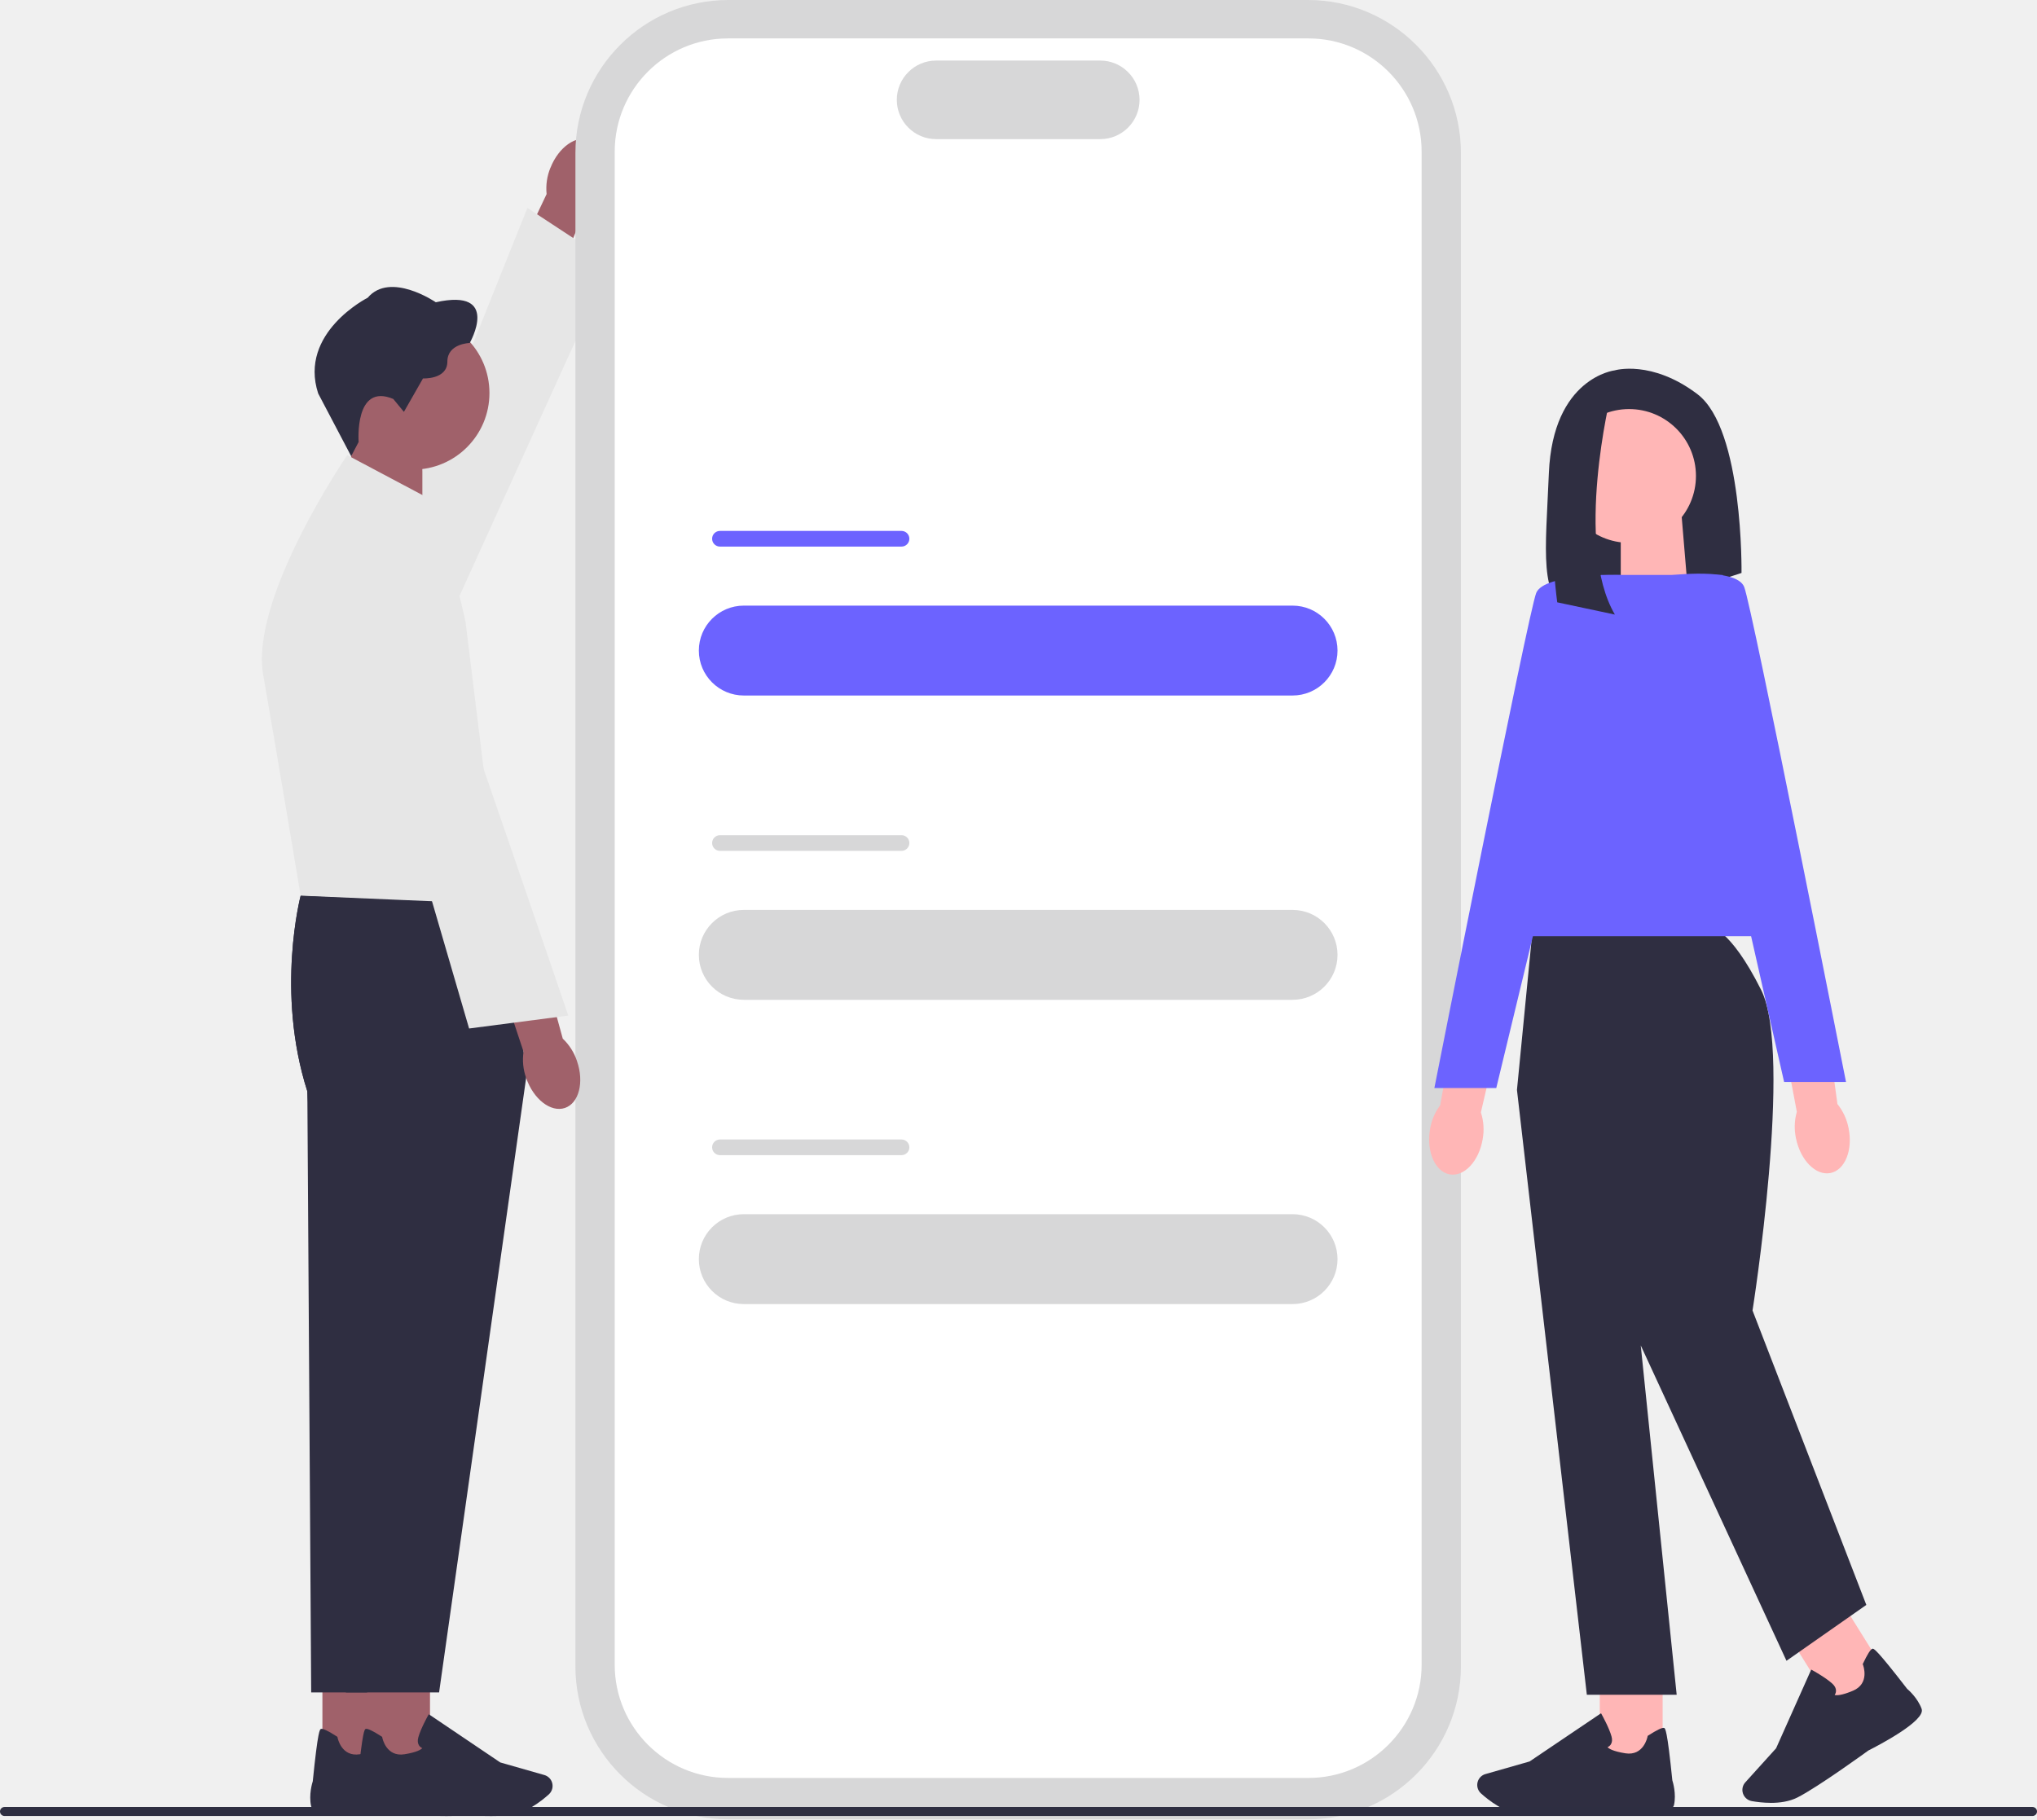
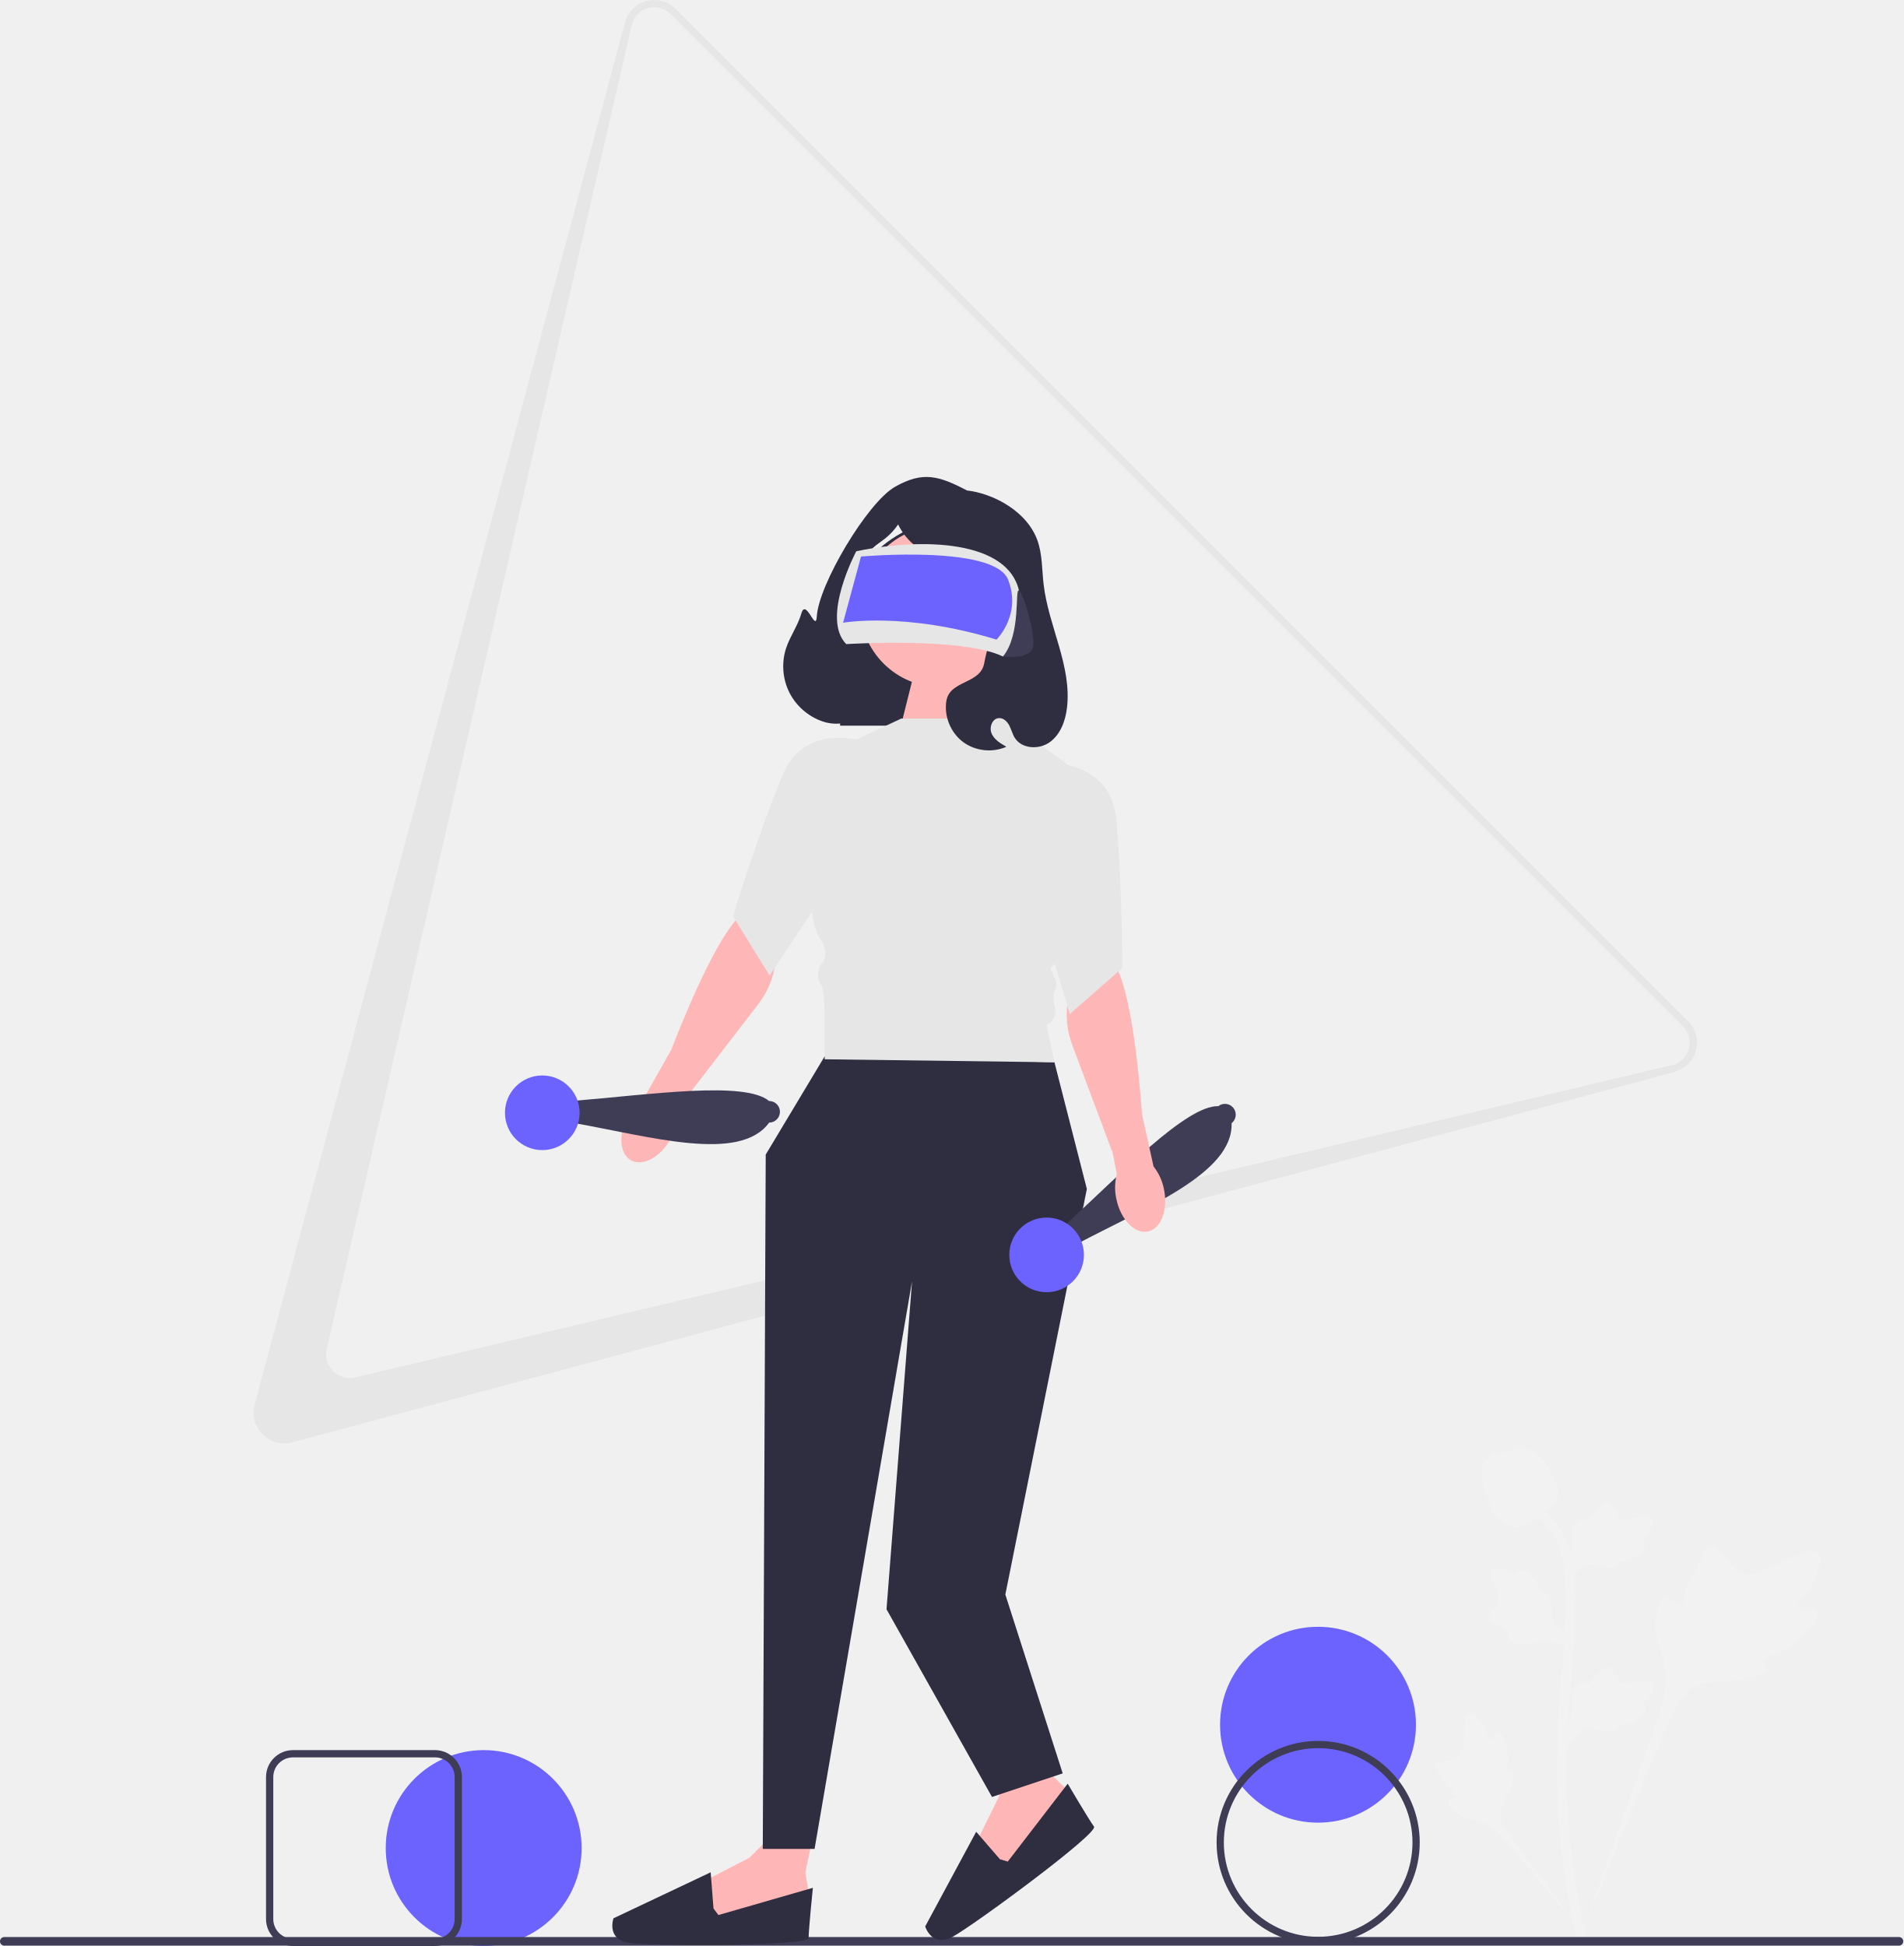
- <svg xmlns="http://www.w3.org/2000/svg" width="678.62" height="606.19" viewBox="0 0 678.62 606.19">
-   <path id="uuid-fb20b2b5-bc5b-4117-a1ee-c5d1a8aa62bd-219" d="m183.39,55.89c2.75-6.95,8.68-11.07,13.24-9.21,4.56,1.86,6.03,9.01,3.28,15.96-1.06,2.79-2.79,5.27-5.06,7.23l-12.04,29.28-14.07-6.29,13.36-28.2c-.3-3.01.14-6.02,1.28-8.78,0,0,0,0,0,0Z" fill="#a0616a" stroke-width="0" />
-   <path d="m132.94,242.82s-20.19-9.78-18.79-16.8c1.4-7.03,61.55-156.74,61.55-156.74l27.85,18.3-70.61,155.25Z" fill="#e6e6e6" stroke-width="0" />
-   <path d="m435.76,606.19h-193.12c-28.09,0-50.94-22.85-50.94-50.94V50.94c0-28.09,22.85-50.94,50.94-50.94h193.12c28.09,0,50.94,22.85,50.94,50.94v504.31c0,28.09-22.85,50.94-50.94,50.94Z" fill="#d7d7d8" stroke-width="0" />
-   <path d="m435.9,592.4h-193.4c-20.79,0-37.71-16.92-37.71-37.71V50.51c0-20.79,16.92-37.71,37.71-37.71h193.4c20.79,0,37.71,16.92,37.71,37.71v504.18c0,20.79-16.92,37.71-37.71,37.71Z" fill="#fff" stroke-width="0" />
-   <path d="m366.55,46.36h-54.69c-7.22,0-13.09-5.87-13.09-13.09s5.87-13.09,13.09-13.09h54.69c7.22,0,13.09,5.87,13.09,13.09s-5.87,13.09-13.09,13.09Z" fill="#d7d7d8" stroke-width="0" />
-   <rect x="232.82" y="201.79" width="212.77" height="29.95" rx="14.98" ry="14.98" fill="#6c63ff" stroke-width="0" />
-   <rect x="237.24" y="176.9" width="65.71" height="5.22" rx="2.61" ry="2.61" fill="#6c63ff" stroke-width="0" />
-   <rect x="232.82" y="303.18" width="212.77" height="29.95" rx="14.98" ry="14.98" fill="#d7d7d8" stroke-width="0" />
-   <rect x="237.24" y="278.28" width="65.71" height="5.22" rx="2.61" ry="2.61" fill="#d7d7d8" stroke-width="0" />
-   <rect x="232.82" y="404.56" width="212.77" height="29.95" rx="14.98" ry="14.98" fill="#d7d7d8" stroke-width="0" />
-   <rect x="237.24" y="379.67" width="65.71" height="5.22" rx="2.61" ry="2.61" fill="#d7d7d8" stroke-width="0" />
-   <path d="m537.95,123.4s-20.62,2.33-21.95,34.25c-1.11,26.6-3.37,41.43,7.45,46.98,3.87,1.98,8.42,2.16,12.55.8l44.18-14.53s.67-47.89-14.63-59.52c-15.3-11.64-27.6-7.98-27.6-7.98Z" fill="#2f2e41" stroke-width="0" />
-   <polygon points="562.31 196.78 539.95 204.13 539.95 171.95 560.23 171.95 562.31 196.78" fill="#ffb6b6" stroke-width="0" />
-   <path id="uuid-e639489a-d12b-4c23-97cb-2af79ea40b7d-220" d="m493.96,379.49c-1.21,7.37-6.13,12.66-10.98,11.81-4.85-.85-7.81-7.52-6.59-14.9.44-2.95,1.61-5.75,3.41-8.14l5.54-31.17,15.08,3.16-7.07,30.39c.93,2.88,1.14,5.91.61,8.85,0,0,0,0,0,0Z" fill="#ffb6b6" stroke-width="0" />
-   <path id="uuid-56df27a3-bbb6-4bd2-b7f5-888148e3fe66-221" d="m615.85,375.91c1.49,7.32-1.24,14.01-6.08,14.94-4.84.93-9.97-4.26-11.45-11.58-.63-2.92-.53-5.94.29-8.82l-5.89-31.11,15.22-2.41,4.19,30.92c1.89,2.36,3.16,5.12,3.72,8.06,0,0,0,0,0,0Z" fill="#ffb6b6" stroke-width="0" />
-   <rect x="532.96" y="557.07" width="20.94" height="29.71" fill="#ffb6b6" stroke-width="0" />
-   <path d="m512.57,604.77c-2.2,0-4.16-.05-5.64-.19-5.56-.51-10.87-4.62-13.54-7.02-1.2-1.08-1.58-2.8-.96-4.28h0c.45-1.06,1.34-1.86,2.45-2.17l14.7-4.2,23.8-16.06.27.48c.1.18,2.44,4.39,3.22,7.23.3,1.08.22,1.98-.23,2.68-.31.48-.75.76-1.1.92.43.45,1.78,1.37,5.94,2.03,6.07.96,7.35-5.33,7.4-5.59l.04-.21.18-.12c2.89-1.86,4.67-2.71,5.28-2.53.38.11,1.02.31,2.75,17.44.17.54,1.38,4.48.56,8.25-.89,4.1-18.81,2.69-22.4,2.37-.1.01-13.52.97-22.71.97Z" fill="#2f2e41" stroke-width="0" />
-   <rect x="602.03" y="537.03" width="20.94" height="29.71" transform="translate(-199.26 407.72) rotate(-31.95)" fill="#ffb6b6" stroke-width="0" />
-   <path d="m589.93,600.7c-2.46,0-4.72-.3-6.33-.58-1.58-.28-2.82-1.54-3.08-3.12h0c-.18-1.14.15-2.29.93-3.14l10.25-11.34,11.7-26.22.48.26c.18.1,4.39,2.43,6.56,4.43.83.76,1.24,1.57,1.22,2.4-.01.58-.23,1.04-.45,1.37.6.16,2.23.22,6.11-1.42,5.66-2.39,3.42-8.41,3.32-8.66l-.08-.2.09-.19c1.47-3.11,2.52-4.77,3.14-4.94.39-.11,1.03-.28,11.56,13.35.43.36,3.54,3.07,4.84,6.7,1.41,3.95-14.54,12.24-17.75,13.86-.1.08-16.79,12.21-23.65,15.66-2.72,1.37-5.94,1.79-8.87,1.79Z" fill="#2f2e41" stroke-width="0" />
-   <path d="m569.32,308.62h-58.63l-5.32,54.54,23.28,201.52h29.93l-11.97-116.39,48.55,105.08,26.6-18.62-37.91-98.1s13.54-85.46,2.9-106.75c-10.64-21.28-17.43-21.28-17.43-21.28Z" fill="#2f2e41" stroke-width="0" />
-   <polygon points="598.48 311.95 496.73 311.95 533.31 191.57 573.88 191.57 598.48 311.95" fill="#6c63ff" stroke-width="0" />
-   <path d="m539.71,191.59s-25.27-.67-27.93,5.99c-2.66,6.65-33.92,164.94-33.92,164.94h20.62l41.24-170.93Z" fill="#6c63ff" stroke-width="0" />
-   <path d="m556.15,191.73s22.26-2.82,24.92,3.83c2.66,6.65,33.92,164.94,33.92,164.94h-20.62s-38.22-168.77-38.22-168.77Z" fill="#6c63ff" stroke-width="0" />
-   <circle cx="542.72" cy="158.58" r="22.28" fill="#ffb6b6" stroke-width="0" />
-   <path d="m536.62,131.71s-12.26,49.79,1.37,73.06l-19.2-4.08s-7.44-54.49,7.52-64.4l10.31-4.59Z" fill="#2f2e41" stroke-width="0" />
-   <path d="m678.62,603.58c0,.83-.67,1.5-1.5,1.5H1.5c-.83,0-1.5-.67-1.5-1.5s.67-1.5,1.5-1.5h675.62c.83,0,1.5.67,1.5,1.5Z" fill="#2e2e41" stroke-width="0" />
-   <polygon points="115.1 174.73 140.71 183.15 140.71 146.28 117.47 146.28 115.1 174.73" fill="#a0616a" stroke-width="0" />
-   <circle cx="137.54" cy="130.96" r="25.52" fill="#a0616a" stroke-width="0" />
-   <path d="m131.04,132.96l3.52,4.27,6.36-11.14s8.12.42,8.12-5.61,7.45-6.2,7.45-6.2c0,0,10.55-18.42-11.3-13.57,0,0-15.16-10.38-22.69-1.51,0,0-23.11,11.64-16.5,31.9l10.99,20.89,2.49-4.73s-1.51-19.85,11.56-14.32Z" fill="#2f2e41" stroke-width="0" />
-   <rect x="107.42" y="557.4" width="20.94" height="29.71" transform="translate(235.77 1144.5) rotate(-180)" fill="#a0616a" stroke-width="0" />
-   <path d="m126.04,604.12c-3.58.32-21.5,1.74-22.4-2.37-.82-3.77.39-7.71.56-8.25,1.72-17.14,2.36-17.33,2.75-17.44.61-.18,2.39.67,5.28,2.53l.18.12.04.21c.05.27,1.33,6.56,7.4,5.59,4.16-.66,5.51-1.58,5.94-2.03-.35-.16-.79-.44-1.1-.92-.45-.7-.53-1.6-.23-2.68.78-2.85,3.12-7.06,3.22-7.23l.27-.48,23.8,16.06,14.7,4.2c1.11.32,2,1.11,2.45,2.17h0c.62,1.48.24,3.2-.96,4.28-2.67,2.4-7.97,6.51-13.54,7.02-1.48.14-3.44.19-5.64.19-9.19,0-22.61-.95-22.71-.97Z" fill="#2f2e41" stroke-width="0" />
-   <path d="m155.1,301.25l-54.93-2.81s-8.42,31.92,2.22,65.18l1.28,200.29h31.04l29.26-206.61-8.87-56.05Z" fill="#2f2e41" stroke-width="0" />
-   <path d="m145.83,167.65l-30.15-16s-32.49,47.48-28,73.2c4.5,25.72,12.48,73.6,12.48,73.6l66.51,2.81-11.61-94.29-9.23-39.32Z" fill="#e6e6e6" stroke-width="0" />
-   <rect x="122.31" y="557.4" width="20.94" height="29.71" transform="translate(265.56 1144.5) rotate(-180)" fill="#a0616a" stroke-width="0" />
-   <path d="m140.94,604.12c-3.58.32-21.5,1.74-22.4-2.37-.82-3.77.39-7.71.56-8.25,1.72-17.14,2.36-17.33,2.75-17.44.61-.18,2.39.67,5.28,2.53l.18.12.04.21c.05.27,1.33,6.56,7.4,5.59,4.16-.66,5.51-1.58,5.94-2.03-.35-.16-.79-.44-1.1-.92-.45-.7-.53-1.6-.23-2.68.78-2.85,3.12-7.06,3.22-7.23l.27-.48,23.8,16.06,14.7,4.2c1.11.32,2,1.11,2.45,2.17h0c.62,1.48.24,3.2-.96,4.28-2.67,2.4-7.97,6.51-13.54,7.02-1.48.14-3.44.19-5.64.19-9.19,0-22.61-.95-22.71-.97Z" fill="#2f2e41" stroke-width="0" />
-   <path d="m166.67,301.25l-66.51-2.81s-8.42,31.92,2.22,65.18l12.86,200.29h31.04l29.26-206.61-8.87-56.05Z" fill="#2f2e41" stroke-width="0" />
-   <path id="uuid-e3777ca2-fb97-40f5-b301-a7df89d05aed-222" d="m192.22,353.55c2.45,7.06.64,14.05-4.03,15.62-4.67,1.56-10.44-2.89-12.89-9.96-1.02-2.81-1.32-5.82-.88-8.78l-9.97-30.05,14.76-4.41,8.27,30.09c2.19,2.09,3.82,4.66,4.75,7.49,0,0,0,0,0,0Z" fill="#a0616a" stroke-width="0" />
-   <path d="m108.54,178.95s21.68-5.76,25.21.48c3.52,6.24,55.57,158.96,55.57,158.96l-33.04,4.3-47.73-163.74Z" fill="#e6e6e6" stroke-width="0" />
+ <svg xmlns="http://www.w3.org/2000/svg" width="524.67" height="536.463" viewBox="0 0 524.67 536.463">
+   <path d="M78.405,397.926c-2.159,.001-4.331-.902-5.982-2.553-2.151-2.151-3.032-5.19-2.298-7.93L172.284,6.185c.377-1.41,1.124-2.704,2.161-3.741s2.331-1.785,3.742-2.163c2.873-.768,5.965,.06,8.066,2.162L465.353,281.542c2.104,2.104,2.933,5.195,2.162,8.067-.38,1.414-1.127,2.708-2.162,3.743-1.033,1.034-2.327,1.781-3.74,2.161L80.354,397.672c-.638,.171-1.293,.254-1.948,.254ZM180.34,1.999c-.546,0-1.096,.07-1.635,.214-1.073,.288-2.057,.856-2.846,1.645s-1.356,1.772-1.644,2.844L90.057,371.961c-.549,2.052,.133,4.35,1.78,5.998,1.648,1.648,3.946,2.331,5.999,1.781l363.258-86.159c1.074-.289,2.059-.857,2.845-1.643,.787-.787,1.355-1.771,1.645-2.847,.586-2.184-.045-4.535-1.645-6.135L184.84,3.858c-1.204-1.204-2.835-1.859-4.5-1.859Z" fill="#e6e6e6" />
+   <circle cx="363.335" cy="475.463" r="27" fill="#6c63ff" />
+   <circle cx="133.335" cy="509.463" r="27" fill="#6c63ff" />
+   <g>
+     <path d="M500.743,444.361c-.844-1.424-4.497,.101-5.168-1.191-.669-1.287,2.724-3.249,4.663-7.73,.35-.808,2.553-5.9,.922-7.472-3.092-2.978-17.24,9.313-22.191,5.29-1.087-.883-1.846-2.645-5.134-5.506-1.308-1.138-2.099-1.652-2.865-1.461-1.086,.271-1.172,1.725-2.337,4.584-1.747,4.287-2.78,4.028-3.798,7.449-.756,2.539-.583,4.016-1.472,4.303-1.258,.407-2.416-2.286-4.011-2.045-1.627,.246-2.611,3.382-2.922,5.73-.583,4.406,1.035,7.313,1.932,10.371,.975,3.322,1.553,8.375-.698,15.528l-22.277,62.766c4.918-12.879,19.158-48.185,25.142-61.305,1.727-3.787,3.635-7.629,7.551-9.145,3.77-1.46,8.949-.588,15.55-2.179,.771-.186,2.911-.73,3.18-1.988,.223-1.04-1.036-1.621-.842-2.595,.259-1.307,2.734-1.323,5.775-2.831,2.144-1.063,3.48-2.328,4.629-3.415,.346-.328,5.495-5.262,4.371-7.157h-0Z" fill="#f2f2f2" />
+     <path d="M413.097,477.404c-.942,.004-1.248,2.236-2.076,2.193-.825-.043-.808-2.275-2.448-4.519-.296-.405-2.159-2.955-3.401-2.608-2.354,.658-.404,11.148-3.806,12.418-.747,.279-1.831,.143-4.184,.931-.936,.314-1.417,.554-1.544,.985-.18,.611,.508,1.073,1.575,2.47,1.6,2.094,1.175,2.527,2.56,4.013,1.028,1.104,1.803,1.445,1.687,1.964-.163,.735-1.819,.526-2.161,1.379-.349,.87,.907,2.257,1.969,3.087,1.994,1.558,3.888,1.602,5.647,2.044,1.912,.48,4.559,1.654,7.42,4.823l24.378,29.044c-4.902-6.13-18.122-23.306-22.835-30.029-1.361-1.941-2.696-3.985-2.31-6.345,.371-2.272,2.293-4.562,3.417-8.261,.131-.432,.481-1.639-.058-2.134-.446-.409-1.095,.041-1.517-.335-.567-.504,.14-1.724,.277-3.651,.097-1.359-.138-2.38-.341-3.258-.061-.265-.997-4.215-2.251-4.21v0Z" fill="#f2f2f2" />
+     <path d="M431.897,481.624l-.568-5.068,.259-.384c1.2-1.777,1.812-3.512,1.819-5.159,.001-.262-.011-.524-.023-.79-.049-1.057-.11-2.371,.575-3.903,.384-.854,1.463-2.831,3.086-2.587,.437,.061,.767,.262,1.018,.497,.037-.059,.075-.117,.115-.181,.505-.771,.905-1.101,1.291-1.419,.296-.245,.602-.497,1.082-1.094,.21-.262,.374-.492,.513-.685,.42-.585,.968-1.282,1.935-1.27,1.033,.049,1.574,.903,1.932,1.468,.64,1.008,.93,1.735,1.122,2.217,.07,.176,.149,.374,.19,.436,.333,.489,3.038,.032,4.057-.135,2.289-.382,4.27-.712,5.087,.732,.585,1.033,.151,2.398-1.33,4.168-.461,.551-.952,.969-1.388,1.297,.361,.215,.684,.546,.815,1.065h0c.308,1.228-.748,2.459-3.137,3.663-.593,.301-1.392,.702-2.512,.896-.527,.091-1.002,.113-1.408,.125-.009,.235-.064,.489-.207,.751-.42,.771-1.293,1.138-2.61,1.05-1.449-.076-2.642-.352-3.694-.595-.919-.21-1.711-.389-2.332-.347-1.153,.093-2.041,1.016-3.083,2.212l-2.603,3.042h-0Z" fill="#f2f2f2" />
+     <path d="M434.531,451.448l-4.758,1.835-.437-.153c-2.023-.71-3.857-.862-5.452-.451-.254,.065-.504,.143-.759,.223-1.01,.315-2.266,.708-3.922,.434-.924-.155-3.11-.697-3.285-2.329-.052-.438,.059-.809,.222-1.111-.066-.021-.133-.042-.204-.065-.874-.293-1.295-.597-1.7-.889-.312-.224-.633-.456-1.332-.769-.307-.137-.571-.237-.793-.322-.672-.258-1.486-.611-1.719-1.549-.215-1.011,.474-1.751,.93-2.241,.813-.875,1.442-1.34,1.86-1.648,.153-.112,.324-.239,.373-.294,.389-.446-.74-2.947-1.159-3.891-.95-2.118-1.772-3.95-.582-5.106,.851-.828,2.282-.754,4.369,.229,.65,.307,1.179,.675,1.607,1.013,.117-.404,.354-.8,.823-1.058h0c1.11-.61,2.569,.099,4.339,2.105,.442,.498,1.033,1.169,1.504,2.203,.221,.487,.363,.941,.478,1.331,.229-.051,.49-.063,.779,.009,.852,.21,1.429,.962,1.678,2.258,.294,1.421,.329,2.645,.362,3.724,.03,.942,.058,1.753,.255,2.344,.382,1.091,1.5,1.717,2.922,2.421l3.603,1.746-0,0Z" fill="#f2f2f2" />
+     <path d="M431.897,436.517l-.568-5.068,.259-.384c1.2-1.777,1.812-3.512,1.819-5.159,.001-.262-.011-.524-.023-.79-.049-1.057-.11-2.371,.575-3.903,.384-.854,1.463-2.831,3.086-2.587,.437,.061,.767,.262,1.018,.497,.037-.059,.075-.117,.115-.181,.505-.771,.905-1.101,1.291-1.419,.296-.245,.602-.497,1.082-1.094,.21-.262,.374-.492,.513-.685,.42-.585,.968-1.282,1.935-1.27,1.033,.049,1.574,.903,1.932,1.468,.64,1.008,.93,1.735,1.122,2.217,.07,.176,.149,.374,.19,.436,.333,.489,3.038,.032,4.057-.135,2.289-.382,4.27-.712,5.087,.732,.585,1.033,.151,2.398-1.33,4.168-.461,.551-.952,.969-1.388,1.297,.361,.215,.684,.546,.815,1.065h0c.308,1.228-.748,2.459-3.137,3.663-.593,.301-1.392,.702-2.512,.896-.527,.091-1.002,.113-1.408,.125-.009,.235-.064,.489-.207,.751-.42,.771-1.293,1.138-2.61,1.05-1.449-.076-2.642-.352-3.694-.595-.919-.21-1.711-.389-2.332-.347-1.153,.093-2.041,1.016-3.083,2.212l-2.603,3.042h-0Z" fill="#f2f2f2" />
+     <path d="M437.083,534.895l-1.062-.666-.257-1.226,.257,1.226-1.238,.142c-.02-.115-.087-.379-.188-.793-.554-2.266-2.244-9.162-3.654-20.023-.984-7.581-1.541-15.376-1.656-23.17-.115-7.807,.255-13.717,.551-18.467,.224-3.583,.496-6.994,.762-10.317,.71-8.878,1.379-17.265,.881-26.55-.11-2.073-.341-6.387-2.862-10.978-1.462-2.663-3.476-5.027-5.987-7.023l1.561-1.963c2.771,2.207,5,4.826,6.623,7.782,2.795,5.09,3.047,9.791,3.168,12.05,.507,9.449-.17,17.916-.887,26.88-.264,3.311-.536,6.708-.759,10.276-.294,4.706-.66,10.565-.546,18.271,.113,7.701,.663,15.4,1.634,22.886,1.392,10.724,3.058,17.517,3.605,19.749,.291,1.192,.352,1.441,.054,1.914v-0Z" fill="#f2f2f2" />
+     <path d="M418.034,421.031c-.103,0-.207-.002-.312-.01-2.134-.115-4.11-1.392-5.875-3.796-.827-1.131-1.251-2.42-2.095-4.992-.131-.396-.767-2.408-1.154-5.176-.253-1.808-.221-2.565,.137-3.233,.398-.744,1.041-1.263,1.766-1.613-.032-.24-.006-.487,.098-.739,.427-1.045,1.563-.908,2.177-.842,.311,.039,.699,.091,1.117,.069,.658-.032,1.012-.228,1.548-.521,.513-.281,1.15-.631,2.096-.825,1.865-.389,3.427,.14,3.942,.313,2.71,.903,4.046,3.01,5.593,5.45,.308,.489,1.367,2.271,2.065,4.713,.504,1.762,.433,2.545,.281,3.128-.308,1.197-1.036,1.882-2.885,3.394-1.931,1.583-2.9,2.376-3.732,2.858-1.937,1.118-3.153,1.821-4.768,1.821v0Z" fill="#f2f2f2" />
+   </g>
+   <path d="M0,535.176c0,.66,.53,1.19,1.19,1.19H523.48c.66,0,1.19-.53,1.19-1.19,0-.66-.53-1.19-1.19-1.19H1.19c-.66,0-1.19,.53-1.19,1.19Z" fill="#3f3d56" />
+   <g>
+     <polygon points="216.126 502.612 206.634 512.105 193.525 518.885 194.881 530.638 219.742 527.926 222.907 521.597 222.003 516.173 223.811 507.585 216.126 502.612" fill="#ffb6b6" />
+     <path d="M196.689,526.118l-.776-9.973-26.797,12.685s-2.075,5.876,4.387,6.78c6.462,.904,49.405,.904,49.405-1.356s1.175-13.831,1.175-13.831l-26.036,7.503-1.356-1.808Z" fill="#2f2e41" />
+   </g>
+   <g>
+     <polygon points="277.366 482.089 275.348 495.361 268.809 508.592 276.868 517.254 295.283 500.332 294.08 493.36 290.137 489.527 286.502 481.538 277.366 482.089" fill="#ffb6b6" />
+     <path d="M275.645,512.541l-6.537-7.571-14.062,26.101s1.812,5.963,7.552,2.86c5.74-3.102,40.325-28.558,38.985-30.378s-7.253-11.836-7.253-11.836l-16.521,21.476-2.164-.652Z" fill="#2f2e41" />
+   </g>
+   <path d="M231.592,143.071h42.866v24.755c0,17.786-14.44,32.226-32.226,32.226h-10.64v-56.981h0Z" transform="translate(506.0514 343.1239) rotate(-180)" fill="#2f2e41" />
+   <path d="M248.446,199.71l3.79-15.161,23.824-2.707s-.541,16.244,1.083,18.951l-28.697-1.083Z" fill="#ffb6b6" />
+   <circle cx="259.275" cy="167.223" r="22.199" fill="#ffb6b6" />
+   <polygon points="227.33 291.215 211.086 318.288 210.274 509.69 224.554 509.69 251.424 353.211 244.386 443.634 273.464 495.377 292.957 488.88 277.143 439.573 299.614 327.763 290.68 292.84 227.33 291.215" fill="#2f2e41" />
+   <path d="M277.143,198.086h-28.697l-16.244,7.58-5.415,30.863s-6.497,14.773,0,23.359c0,0,1.624,3.713,0,5.338s-1.624,4.873-.541,5.956,1.083,9.171,1.083,9.171v11.665l63.35,.823-2.166-10.288s3.249-1.202,2.166-5.474c-1.083-4.272,1.525-4.639,.221-7.162-1.304-2.524-1.304-3.065-1.304-3.065l4.332-4.332s3.249-14.619-2.166-23.282c-5.415-8.663,2.166-28.697,2.166-28.697l-16.785-12.453Z" fill="#e6e6e6" />
+   <g>
+     <path d="M296.59,343.084l-3.661-4.698c16.021-14.72,34.078-33.682,42.921-33.449,1.297-1.011,3.168-.779,4.179,.518h0c1.011,1.297,.779,3.168-.518,4.179,.487,13.812-23.582,23.205-42.921,33.449Z" fill="#3f3d56" />
+     <circle cx="288.519" cy="345.941" r="10.288" fill="#6c63ff" />
+   </g>
+   <path d="M216.697,178.708c1.09-3.315,3.242-6.217,4.205-9.571,1.279-4.453,4.001,5.426,4.266,.801,.505-8.792,13.924-31.408,21.584-35.753,7.661-4.344,12.06-3.034,19.865,1.046,0,0,3.788,.241,8.505,2.569s8.962,6.058,10.796,10.987c1.454,3.907,1.293,8.199,1.779,12.339,1.353,11.536,7.82,22.507,6.432,34.039-.433,3.598-1.801,7.318-4.742,9.435-2.942,2.116-7.694,1.886-9.631-1.177-.661-1.045-.94-2.285-1.506-3.385-.566-1.099-1.589-2.124-2.826-2.09-1.858,.051-2.804,2.545-2.071,4.253,.733,1.708,2.454,2.74,4.071,3.657-3.85,1.732-8.626,1.193-11.993-1.354-3.367-2.547-5.185-6.996-4.565-11.172,.873-5.885,9.446-4.667,10.456-10.53,.735-4.268,3.317-11.409,2.614-15.683-.703-4.273-4.081,.901-.523-1.568-3.914,1.887-12.287-11.022-16.385-12.468-4.098-1.446-7.573-4.577-9.436-8.503-4.346,6.301-8.17,4.59-9.726,12.084-1.557,7.495-.117,24.521,6.292,28.705-2.565,1.75-4.61,4.253-5.814,7.116-.682,1.622-1.124,3.396-2.256,4.743-2.161,2.572-6.152,2.729-9.333,1.647-3.944-1.341-7.317-4.287-9.176-8.015-1.859-3.728-2.184-8.194-.882-12.152Z" fill="#2f2e41" />
+   <path d="M236.044,151.974s-9.846,18.436-2.758,25.592c0,0,31.996-2.027,43.208,3.42,0,0,7.555-4.409,4.41-18.174-3.144-13.765-26.275-14.7-44.86-10.838Z" fill="#e6e6e6" />
+   <path d="M237.354,153.422l-4.946,18.254s17.058-3.087,42.296,4.651c0,0,7.001-6.874,3.193-16.53s-40.544-6.375-40.544-6.375Z" fill="#6c63ff" />
+   <path d="M276.494,180.986s7.817,1.026,8.33-2.883c.513-3.908-2.689-14.38-3.919-15.292-1.231-.912,.683,11.941-4.41,18.174Z" fill="#3f3d56" />
+   <path d="M173.967,319.888c3.241,1.785,8.141-.897,10.947-5.991,1.149-2.02,1.797-4.285,1.89-6.607l3.107-5.812,.108,.034,18.985-24.657c4.414-5.733,6.053-13.208,4.147-20.188-1.134-4.152-3.226-7.29-7.07-5.645-6.379,2.73-15.98,25.373-21.087,38.487l-7.242,12.796c-1.913,1.32-3.481,3.08-4.575,5.131-2.805,5.092-2.452,10.667,.79,12.452Z" fill="#ffb6b6" />
+   <path d="M239.88,204.953s-17.64-7.112-24.276,8.975c-6.636,16.088-13.554,38.633-13.554,38.633l10.104,16.379,17.166-25.883,10.56-38.105Z" fill="#e6e6e6" />
+   <g>
+     <path d="M157.611,309.475v-5.956c21.685-1.763,47.584-5.62,54.416-0,1.645,0,2.978,1.333,2.978,2.978h0c0,1.645-1.333,2.978-2.978,2.978-8.106,11.194-32.864,3.808-54.416,0Z" fill="#3f3d56" />
+     <circle cx="149.489" cy="306.767" r="10.288" fill="#6c63ff" />
+   </g>
+   <path d="M316.456,339.483c-3.622,.755-7.52-3.246-8.708-8.939-.506-2.268-.461-4.624,.131-6.871l-1.265-6.468-.114,.001-10.917-29.141c-2.538-6.776-1.912-14.403,1.958-20.516,2.302-3.637,5.222-6.023,8.415-3.322,5.297,4.481,7.834,28.945,8.869,42.979l3.17,14.357c1.441,1.823,2.425,3.965,2.868,6.247,1.188,5.691-.786,10.917-4.408,11.673Z" fill="#ffb6b6" />
+   <path d="M287.16,210.268s18.951-1.624,20.575,15.702c1.624,17.326,1.624,40.909,1.624,40.909l-14.465,12.694-8.818-29.78,1.083-39.526Z" fill="#e6e6e6" />
+   <path d="M363.377,535.926c-15.439,0-28-12.561-28-28s12.561-28,28-28,28,12.561,28,28-12.561,28-28,28Zm0-54c-14.337,0-26,11.663-26,26s11.663,26,26,26,26-11.663,26-26-11.663-26-26-26Z" fill="#3f3d56" />
+   <path d="M119.91,536.463h-39.149c-4.094,0-7.425-3.331-7.425-7.425v-39.15c0-4.094,3.331-7.425,7.425-7.425h39.149c4.094,0,7.425,3.331,7.425,7.425v39.15c0,4.094-3.331,7.425-7.425,7.425Zm-39.149-52c-2.992,0-5.425,2.434-5.425,5.425v39.15c0,2.991,2.434,5.425,5.425,5.425h39.149c2.992,0,5.425-2.434,5.425-5.425v-39.15c0-2.991-2.434-5.425-5.425-5.425h-39.149Z" fill="#3f3d56" />
</svg>
